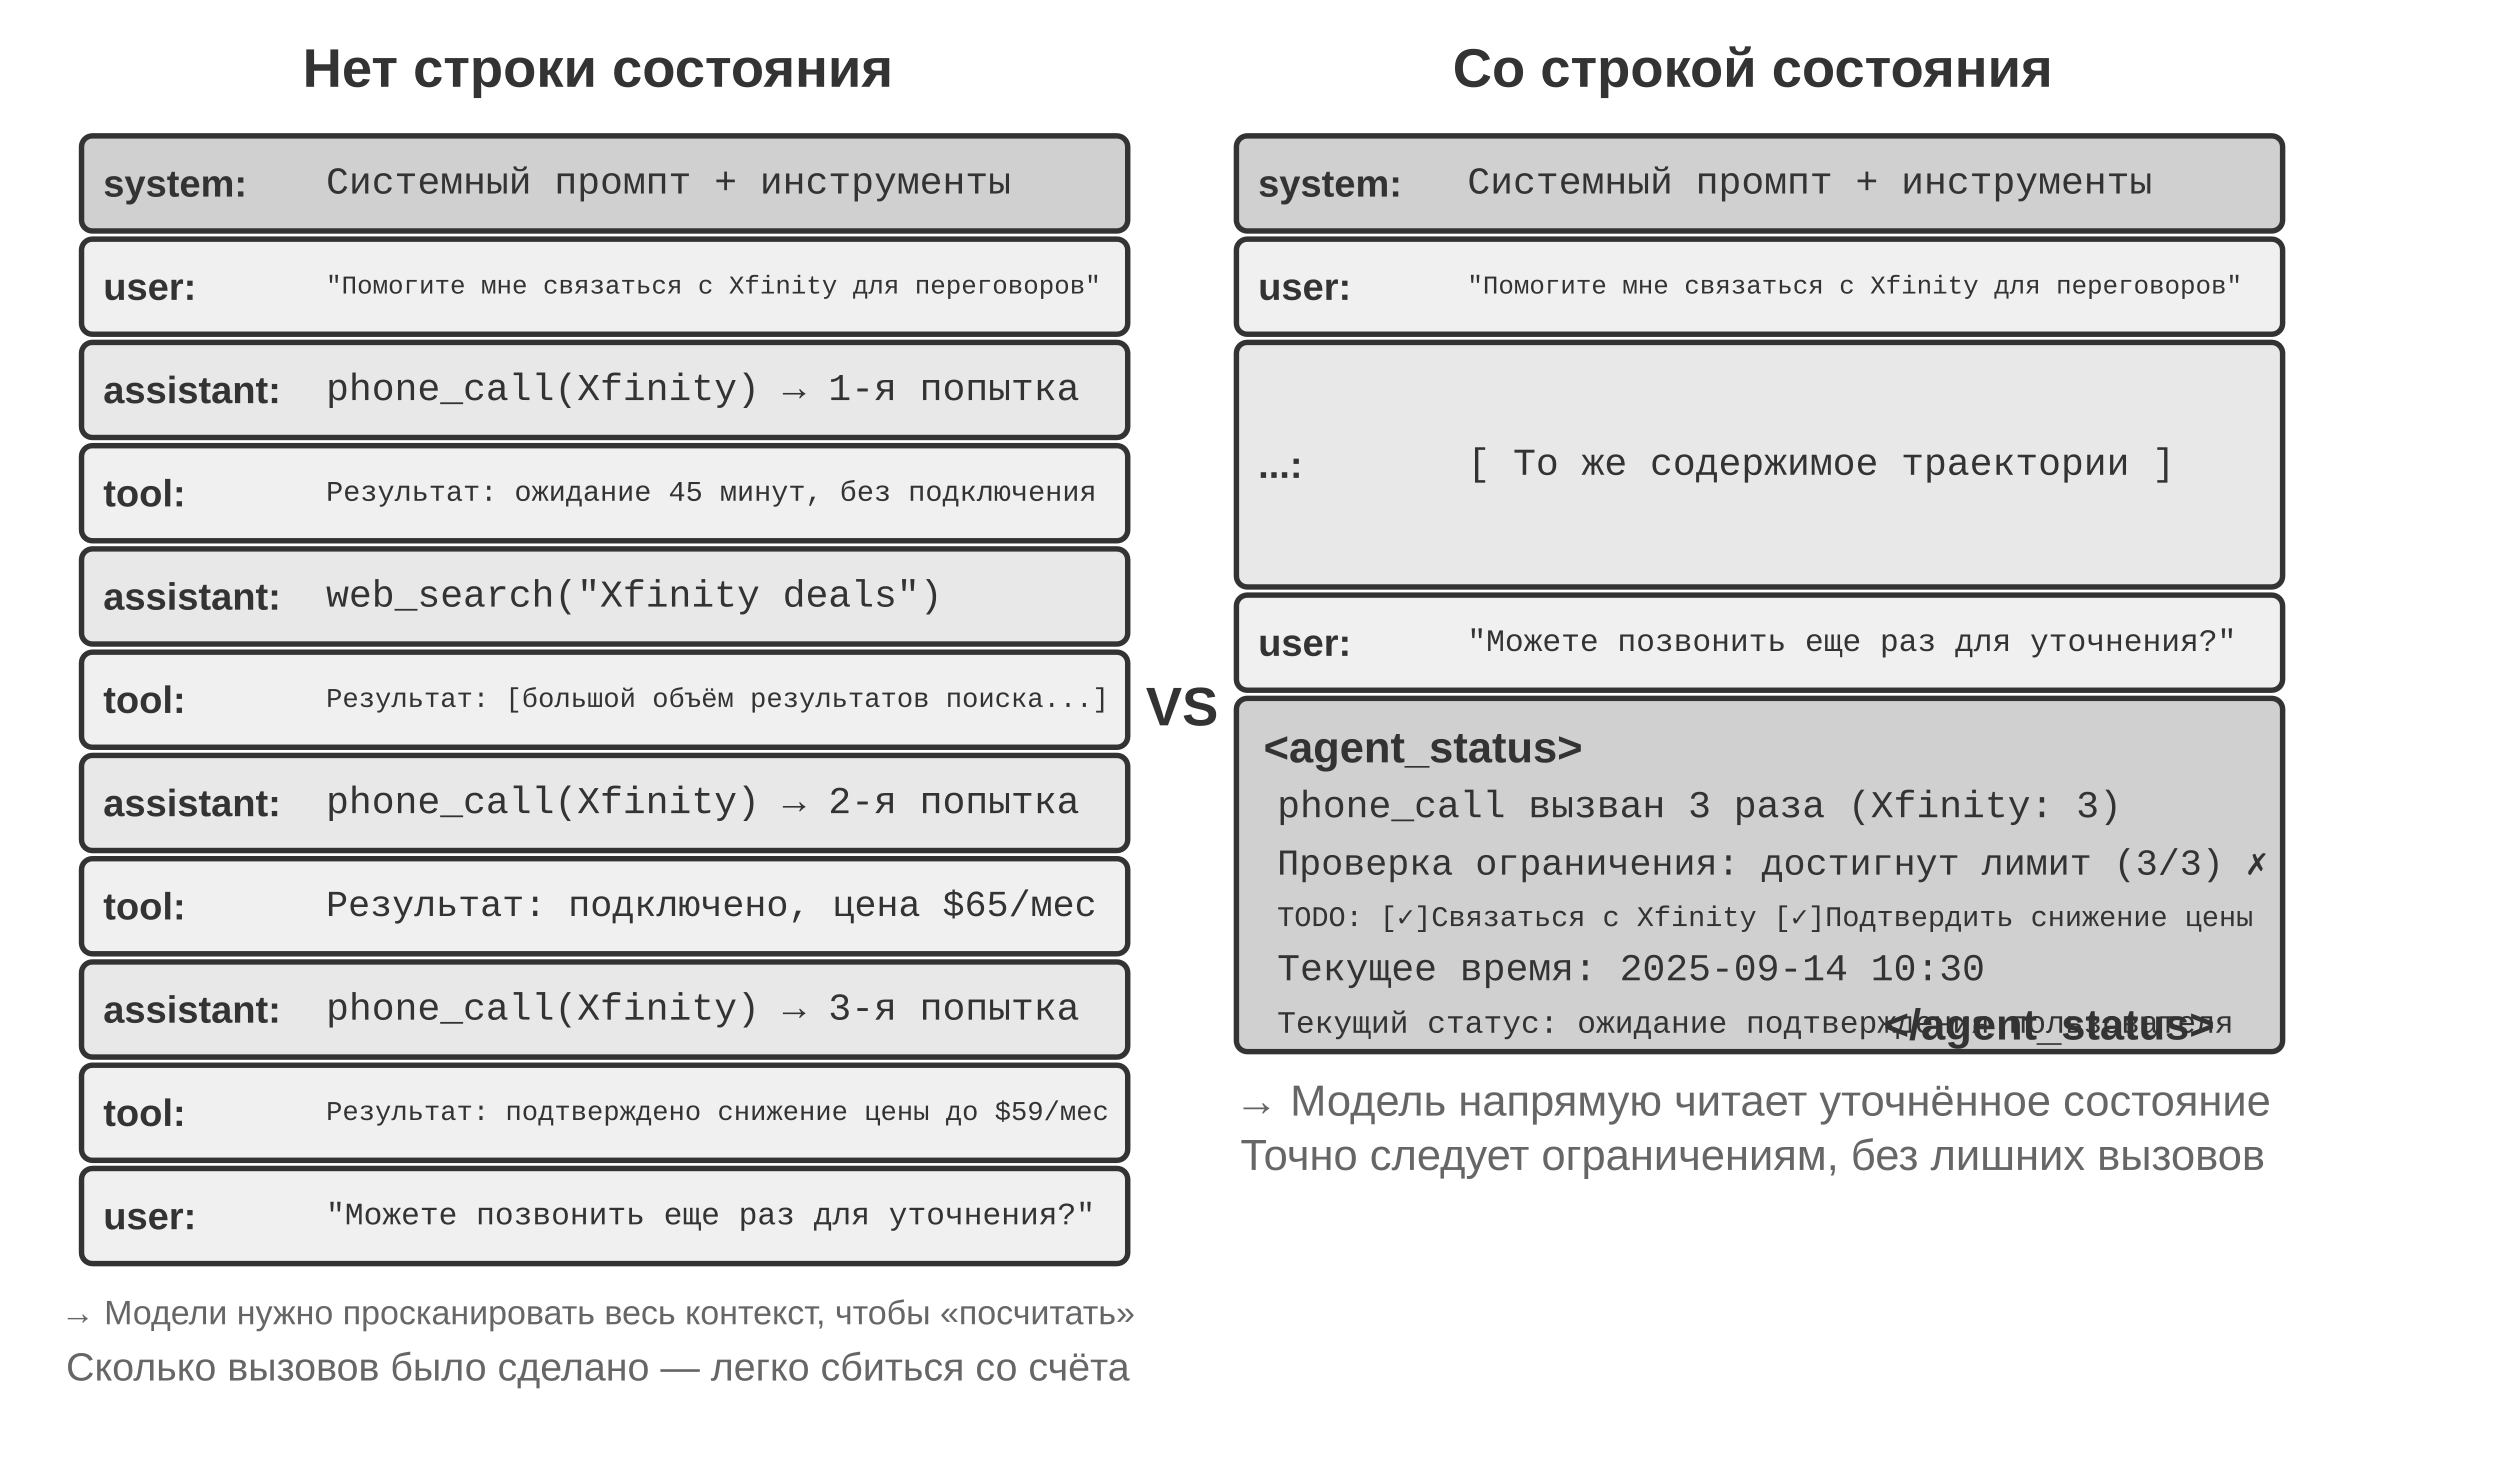
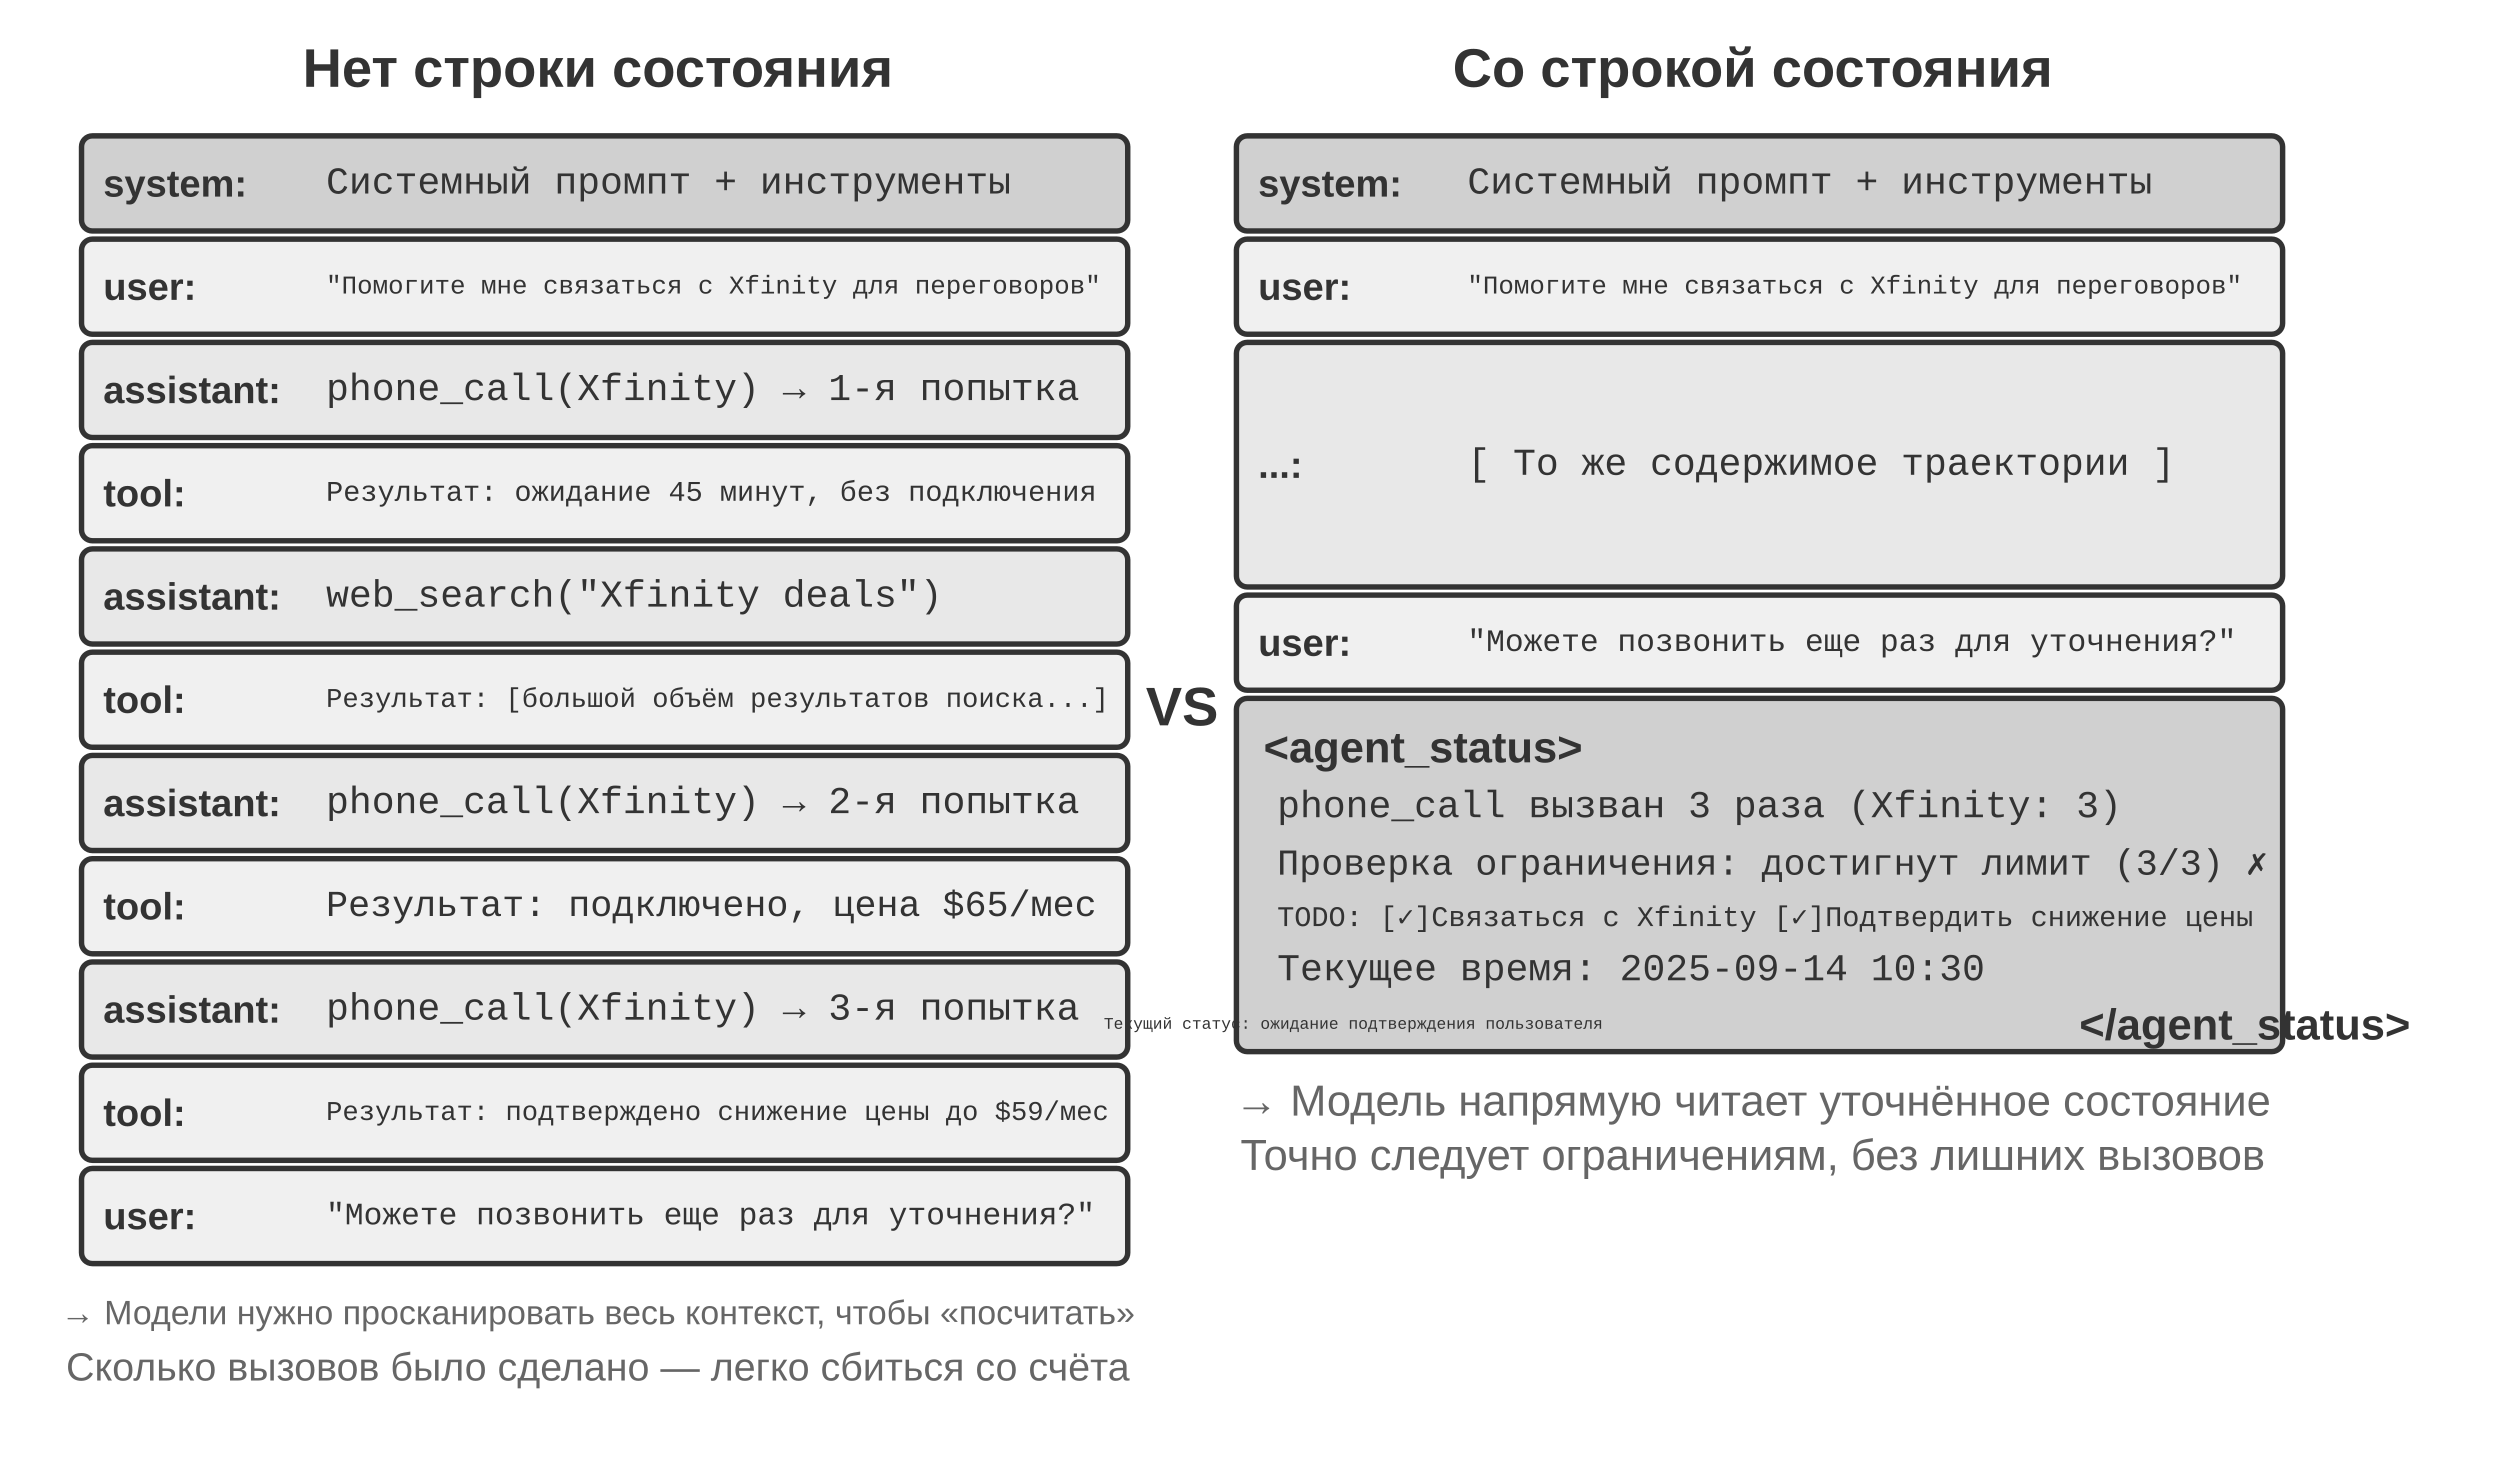
<svg xmlns="http://www.w3.org/2000/svg" viewBox="0 40 920 540" width="920" height="540" style="background:#ffffff">
  <defs>
    <marker id="ah" markerWidth="12" markerHeight="8" refX="12" refY="4" orient="auto">
      <polygon points="0 0, 12 4, 0 8" fill="#333333" />
    </marker>
    <marker id="ah-light" markerWidth="12" markerHeight="8" refX="12" refY="4" orient="auto">
      <polygon points="0 0, 12 4, 0 8" fill="#999999" />
    </marker>
  </defs>
  <text x="220.0" y="65" font-family="Arial, 'Helvetica Neue', Helvetica, 'PingFang SC', 'Microsoft YaHei', sans-serif" font-size="20" fill="#333333" text-anchor="middle" dominant-baseline="central" font-weight="bold">Нет строки состояния</text>
  <text x="645.0" y="65" font-family="Arial, 'Helvetica Neue', Helvetica, 'PingFang SC', 'Microsoft YaHei', sans-serif" font-size="20" fill="#333333" text-anchor="middle" dominant-baseline="central" font-weight="bold">Со строкой состояния</text>
  <rect x="30" y="90" width="385" height="35" rx="4" fill="#d0d0d0" stroke="#333333" stroke-width="2" />
  <text x="38" y="107.5" font-family="Arial, 'Helvetica Neue', Helvetica, 'PingFang SC', 'Microsoft YaHei', sans-serif" font-size="14" fill="#333333" text-anchor="start" dominant-baseline="central" font-weight="bold">system:</text>
  <text x="120" y="107.5" font-family="'Courier New', Courier, monospace" font-size="14" fill="#333333" text-anchor="start" dominant-baseline="central">Системный промпт + инструменты</text>
  <rect x="30" y="128" width="385" height="35" rx="4" fill="#f0f0f0" stroke="#333333" stroke-width="2" />
  <text x="38" y="145.5" font-family="Arial, 'Helvetica Neue', Helvetica, 'PingFang SC', 'Microsoft YaHei', sans-serif" font-size="14" fill="#333333" text-anchor="start" dominant-baseline="central" font-weight="bold">user:</text>
  <text x="120" y="145.5" font-family="'Courier New', Courier, monospace" font-size="9.5" fill="#333333" text-anchor="start" dominant-baseline="central">"Помогите мне связаться с Xfinity для переговоров"</text>
  <rect x="30" y="166" width="385" height="35" rx="4" fill="#e8e8e8" stroke="#333333" stroke-width="2" />
  <text x="38" y="183.5" font-family="Arial, 'Helvetica Neue', Helvetica, 'PingFang SC', 'Microsoft YaHei', sans-serif" font-size="14" fill="#333333" text-anchor="start" dominant-baseline="central" font-weight="bold">assistant:</text>
  <text x="120" y="183.5" font-family="'Courier New', Courier, monospace" font-size="14" fill="#333333" text-anchor="start" dominant-baseline="central">phone_call(Xfinity) → 1-я попытка</text>
  <rect x="30" y="204" width="385" height="35" rx="4" fill="#f0f0f0" stroke="#333333" stroke-width="2" />
  <text x="38" y="221.5" font-family="Arial, 'Helvetica Neue', Helvetica, 'PingFang SC', 'Microsoft YaHei', sans-serif" font-size="14" fill="#333333" text-anchor="start" dominant-baseline="central" font-weight="bold">tool:</text>
  <text x="120" y="221.5" font-family="'Courier New', Courier, monospace" font-size="10.5" fill="#333333" text-anchor="start" dominant-baseline="central">Результат: ожидание 45 минут, без подключения</text>
  <rect x="30" y="242" width="385" height="35" rx="4" fill="#e8e8e8" stroke="#333333" stroke-width="2" />
  <text x="38" y="259.5" font-family="Arial, 'Helvetica Neue', Helvetica, 'PingFang SC', 'Microsoft YaHei', sans-serif" font-size="14" fill="#333333" text-anchor="start" dominant-baseline="central" font-weight="bold">assistant:</text>
  <text x="120" y="259.5" font-family="'Courier New', Courier, monospace" font-size="14" fill="#333333" text-anchor="start" dominant-baseline="central">web_search("Xfinity deals")</text>
  <rect x="30" y="280" width="385" height="35" rx="4" fill="#f0f0f0" stroke="#333333" stroke-width="2" />
  <text x="38" y="297.5" font-family="Arial, 'Helvetica Neue', Helvetica, 'PingFang SC', 'Microsoft YaHei', sans-serif" font-size="14" fill="#333333" text-anchor="start" dominant-baseline="central" font-weight="bold">tool:</text>
  <text x="120" y="297.5" font-family="'Courier New', Courier, monospace" font-size="10" fill="#333333" text-anchor="start" dominant-baseline="central">Результат: [большой объём результатов поиска...]</text>
  <rect x="30" y="318" width="385" height="35" rx="4" fill="#e8e8e8" stroke="#333333" stroke-width="2" />
  <text x="38" y="335.5" font-family="Arial, 'Helvetica Neue', Helvetica, 'PingFang SC', 'Microsoft YaHei', sans-serif" font-size="14" fill="#333333" text-anchor="start" dominant-baseline="central" font-weight="bold">assistant:</text>
  <text x="120" y="335.5" font-family="'Courier New', Courier, monospace" font-size="14" fill="#333333" text-anchor="start" dominant-baseline="central">phone_call(Xfinity) → 2-я попытка</text>
  <rect x="30" y="356" width="385" height="35" rx="4" fill="#f0f0f0" stroke="#333333" stroke-width="2" />
  <text x="38" y="373.5" font-family="Arial, 'Helvetica Neue', Helvetica, 'PingFang SC', 'Microsoft YaHei', sans-serif" font-size="14" fill="#333333" text-anchor="start" dominant-baseline="central" font-weight="bold">tool:</text>
  <text x="120" y="373.5" font-family="'Courier New', Courier, monospace" font-size="13.5" fill="#333333" text-anchor="start" dominant-baseline="central">Результат: подключено, цена $65/мес</text>
  <rect x="30" y="394" width="385" height="35" rx="4" fill="#e8e8e8" stroke="#333333" stroke-width="2" />
  <text x="38" y="411.5" font-family="Arial, 'Helvetica Neue', Helvetica, 'PingFang SC', 'Microsoft YaHei', sans-serif" font-size="14" fill="#333333" text-anchor="start" dominant-baseline="central" font-weight="bold">assistant:</text>
  <text x="120" y="411.5" font-family="'Courier New', Courier, monospace" font-size="14" fill="#333333" text-anchor="start" dominant-baseline="central">phone_call(Xfinity) → 3-я попытка</text>
  <rect x="30" y="432" width="385" height="35" rx="4" fill="#f0f0f0" stroke="#333333" stroke-width="2" />
  <text x="38" y="449.5" font-family="Arial, 'Helvetica Neue', Helvetica, 'PingFang SC', 'Microsoft YaHei', sans-serif" font-size="14" fill="#333333" text-anchor="start" dominant-baseline="central" font-weight="bold">tool:</text>
  <text x="120" y="449.5" font-family="'Courier New', Courier, monospace" font-size="10" fill="#333333" text-anchor="start" dominant-baseline="central">Результат: подтверждено снижение цены до $59/мес</text>
  <rect x="30" y="470" width="385" height="35" rx="4" fill="#f0f0f0" stroke="#333333" stroke-width="2" />
  <text x="38" y="487.5" font-family="Arial, 'Helvetica Neue', Helvetica, 'PingFang SC', 'Microsoft YaHei', sans-serif" font-size="14" fill="#333333" text-anchor="start" dominant-baseline="central" font-weight="bold">user:</text>
  <text x="120" y="487.5" font-family="'Courier New', Courier, monospace" font-size="11.5" fill="#333333" text-anchor="start" dominant-baseline="central">"Можете позвонить еще раз для уточнения?"</text>
  <text x="220.0" y="523" font-family="Arial, 'Helvetica Neue', Helvetica, 'PingFang SC', 'Microsoft YaHei', sans-serif" font-size="12.5" fill="#666666" text-anchor="middle" dominant-baseline="central" font-weight="normal">→ Модели нужно просканировать весь контекст, чтобы «посчитать»</text>
  <text x="220.0" y="543" font-family="Arial, 'Helvetica Neue', Helvetica, 'PingFang SC', 'Microsoft YaHei', sans-serif" font-size="14.5" fill="#666666" text-anchor="middle" dominant-baseline="central" font-weight="normal">Сколько вызовов было сделано — легко сбиться со счёта</text>
  <rect x="455" y="90" width="385" height="35" rx="4" fill="#d0d0d0" stroke="#333333" stroke-width="2" />
  <text x="463" y="107.5" font-family="Arial, 'Helvetica Neue', Helvetica, 'PingFang SC', 'Microsoft YaHei', sans-serif" font-size="14" fill="#333333" text-anchor="start" dominant-baseline="central" font-weight="bold">system:</text>
  <text x="540" y="107.5" font-family="'Courier New', Courier, monospace" font-size="14" fill="#333333" text-anchor="start" dominant-baseline="central">Системный промпт + инструменты</text>
  <rect x="455" y="128" width="385" height="35" rx="4" fill="#f0f0f0" stroke="#333333" stroke-width="2" />
  <text x="463" y="145.5" font-family="Arial, 'Helvetica Neue', Helvetica, 'PingFang SC', 'Microsoft YaHei', sans-serif" font-size="14" fill="#333333" text-anchor="start" dominant-baseline="central" font-weight="bold">user:</text>
  <text x="540" y="145.5" font-family="'Courier New', Courier, monospace" font-size="9.5" fill="#333333" text-anchor="start" dominant-baseline="central">"Помогите мне связаться с Xfinity для переговоров"</text>
  <rect x="455" y="166" width="385" height="90" rx="4" fill="#e8e8e8" stroke="#333333" stroke-width="2" />
  <text x="463" y="211.0" font-family="Arial, 'Helvetica Neue', Helvetica, 'PingFang SC', 'Microsoft YaHei', sans-serif" font-size="14" fill="#333333" text-anchor="start" dominant-baseline="central" font-weight="bold">...:</text>
  <text x="540" y="211.0" font-family="'Courier New', Courier, monospace" font-size="14" fill="#333333" text-anchor="start" dominant-baseline="central">[ То же содержимое траектории ]</text>
  <rect x="455" y="259" width="385" height="35" rx="4" fill="#f0f0f0" stroke="#333333" stroke-width="2" />
  <text x="463" y="276.5" font-family="Arial, 'Helvetica Neue', Helvetica, 'PingFang SC', 'Microsoft YaHei', sans-serif" font-size="14" fill="#333333" text-anchor="start" dominant-baseline="central" font-weight="bold">user:</text>
  <text x="540" y="276.5" font-family="'Courier New', Courier, monospace" font-size="11.5" fill="#333333" text-anchor="start" dominant-baseline="central">"Можете позвонить еще раз для уточнения?"</text>
  <rect x="455" y="297" width="385" height="130" rx="4" fill="#d0d0d0" stroke="#333333" stroke-width="2" />
  <text x="465" y="315" font-family="Arial, 'Helvetica Neue', Helvetica, 'PingFang SC', 'Microsoft YaHei', sans-serif" font-size="16" fill="#333333" text-anchor="start" dominant-baseline="central" font-weight="bold">&lt;agent_status&gt;</text>
  <text x="470" y="337" font-family="'Courier New', Courier, monospace" font-size="14" fill="#333333" text-anchor="start" dominant-baseline="central">phone_call вызван 3 раза (Xfinity: 3)</text>
  <text x="470" y="357" font-family="'Courier New', Courier, monospace" font-size="13.5" fill="#333333" text-anchor="start" dominant-baseline="central">Проверка ограничения: достигнут лимит (3/3) ✗</text>
  <text x="470" y="377" font-family="'Courier New', Courier, monospace" font-size="10.5" fill="#333333" text-anchor="start" dominant-baseline="central">TODO: [✓]Связаться с Xfinity [✓]Подтвердить снижение цены</text>
  <text x="470" y="397" font-family="'Courier New', Courier, monospace" font-size="14" fill="#333333" text-anchor="start" dominant-baseline="central">Текущее время: 2025-09-14 10:30</text>
-   <text x="470" y="417" font-family="'Courier New', Courier, monospace" font-size="11.5" fill="#333333" text-anchor="start" dominant-baseline="central">Текущий статус: ожидание подтверждения пользователя</text>
-   <text x="815" y="417" font-family="Arial, 'Helvetica Neue', Helvetica, 'PingFang SC', 'Microsoft YaHei', sans-serif" font-size="16" fill="#333333" text-anchor="end" dominant-baseline="central" font-weight="bold">&lt;/agent_status&gt;</text>
+   <text x="406.2" y="417" font-family="'Courier New', Courier, monospace" font-size="6" fill="#333333" text-anchor="start" dominant-baseline="central">Текущий статус: ожидание подтверждения пользователя</text>
+   <text x="887" y="417" font-family="Arial, 'Helvetica Neue', Helvetica, 'PingFang SC', 'Microsoft YaHei', sans-serif" font-size="16" fill="#333333" text-anchor="end" dominant-baseline="central" font-weight="bold">&lt;/agent_status&gt;</text>
  <text x="645.0" y="445" font-family="Arial, 'Helvetica Neue', Helvetica, 'PingFang SC', 'Microsoft YaHei', sans-serif" font-size="16" fill="#666666" text-anchor="middle" dominant-baseline="central" font-weight="normal">→ Модель напрямую читает уточнённое состояние</text>
  <text x="645.0" y="465" font-family="Arial, 'Helvetica Neue', Helvetica, 'PingFang SC', 'Microsoft YaHei', sans-serif" font-size="16" fill="#666666" text-anchor="middle" dominant-baseline="central" font-weight="normal">Точно следует ограничениям, без лишних вызовов</text>
  <text x="435.0" y="300" font-family="Arial, 'Helvetica Neue', Helvetica, 'PingFang SC', 'Microsoft YaHei', sans-serif" font-size="20" fill="#333333" text-anchor="middle" dominant-baseline="central" font-weight="bold">VS</text>
</svg>
